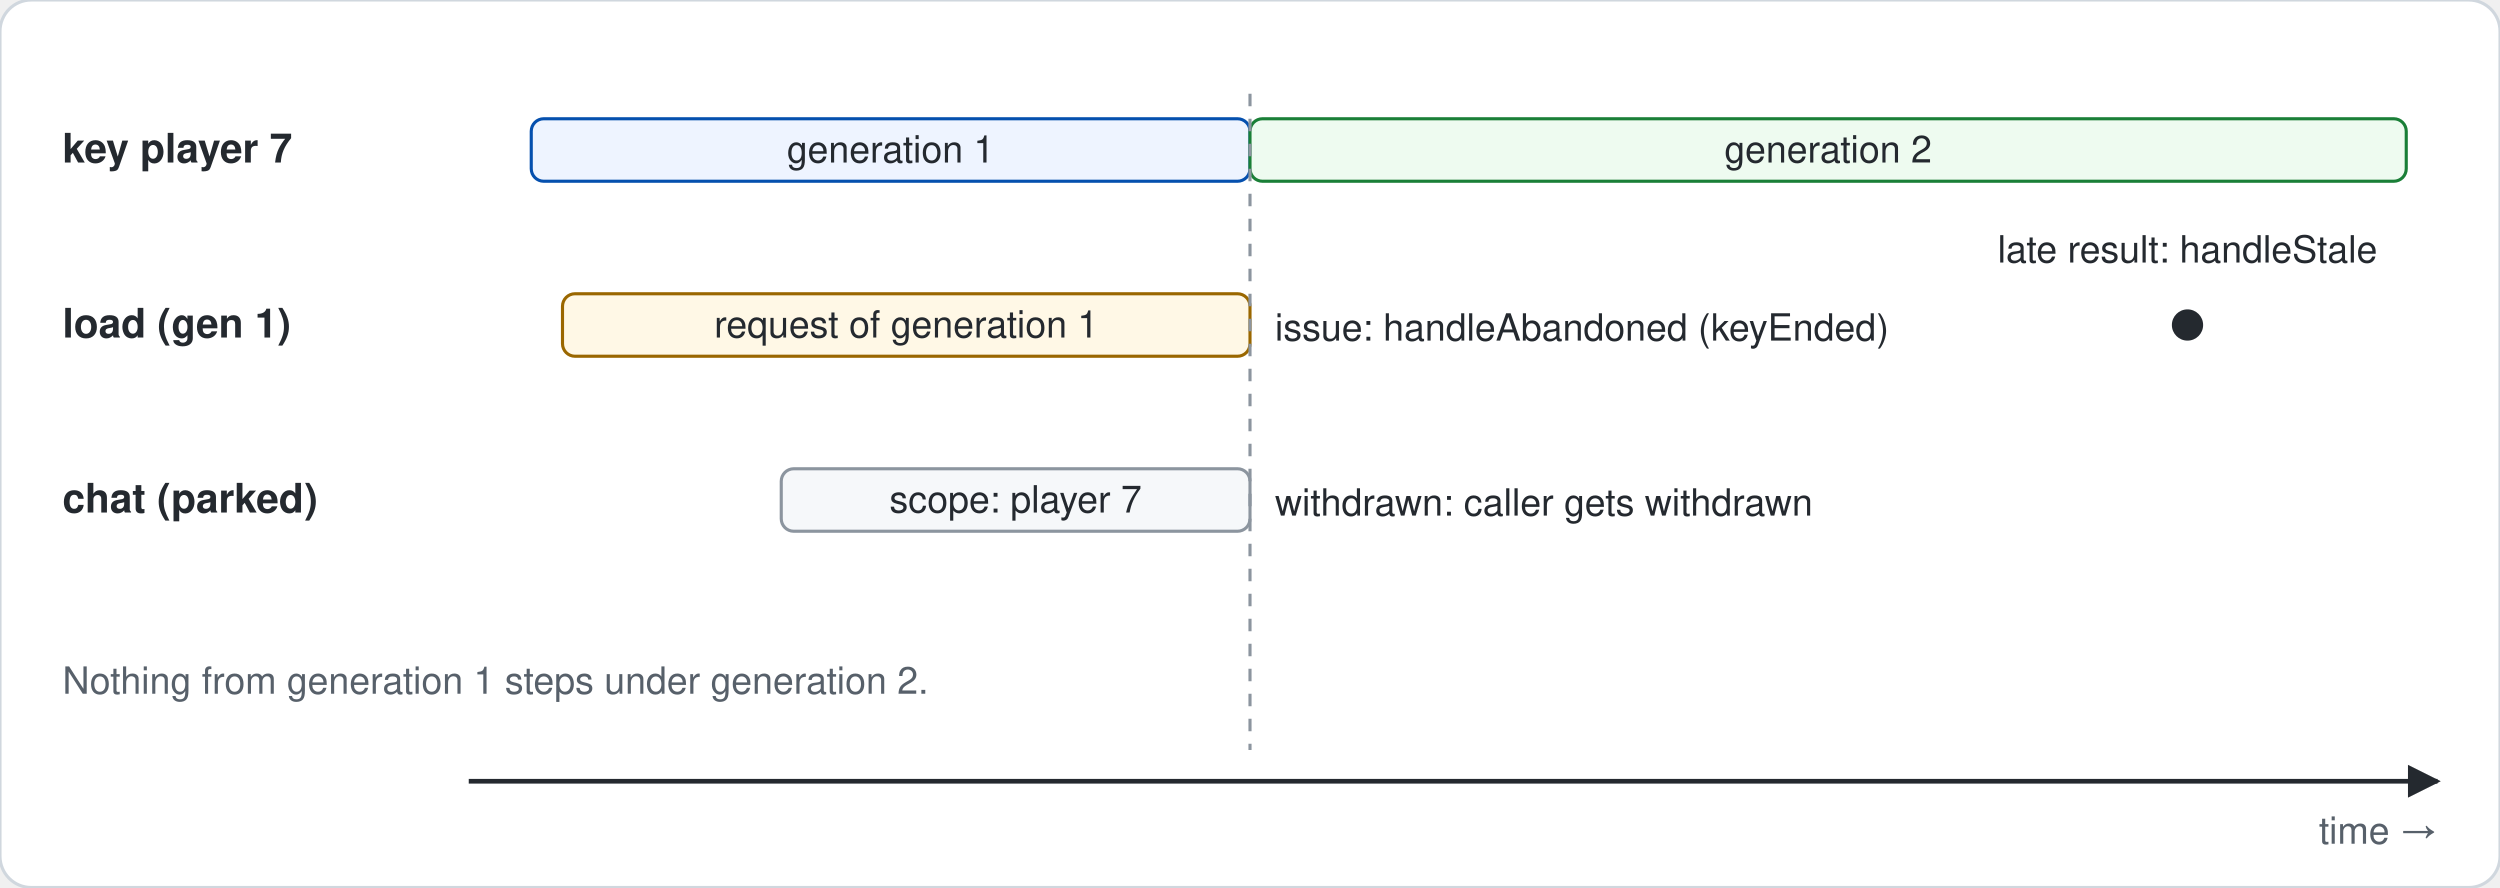
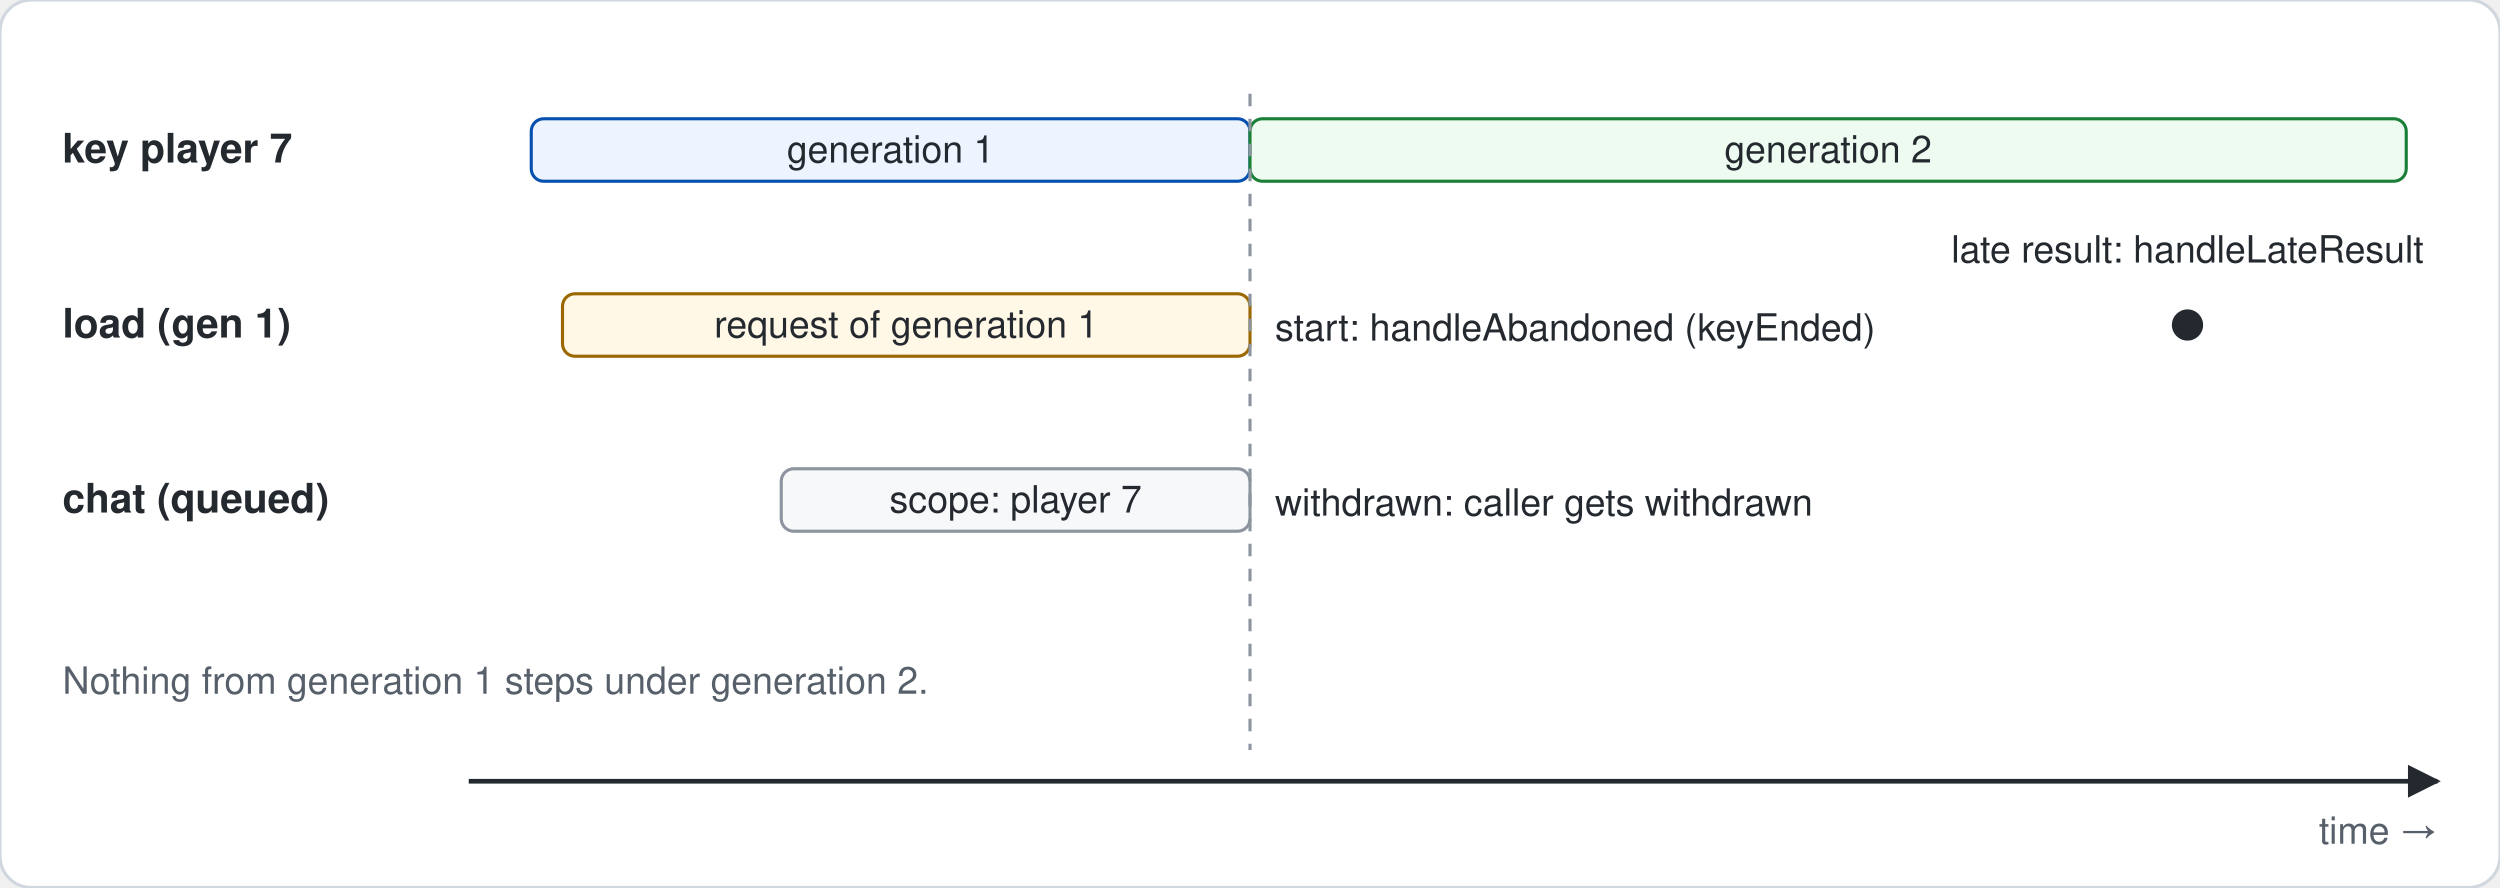
- <svg xmlns="http://www.w3.org/2000/svg" viewBox="0 0 800 284" width="800" height="284" role="img" aria-label="A supersede over time: issue starts generation 2; generation 1's request is abandoned, its late result is stale, and its parked inputs are withdrawn">
+ <svg xmlns="http://www.w3.org/2000/svg" viewBox="0 0 800 284" width="800" height="284" role="img" aria-label="A supersede over time: start begins generation 2; generation 1's request is abandoned, its late result is stale, and its queued inputs are withdrawn">
  <defs>
    <marker id="a" viewBox="0 0 10 10" refX="9" refY="5" markerWidth="7" markerHeight="7" orient="auto-start-reverse">
      <path d="M0,0 L10,5 L0,10 z" fill="#24292f" />
    </marker>
  </defs>
  <style>
    text { font-family: -apple-system, "Segoe UI", Helvetica, Arial, "PingFang TC", "Noto Sans CJK TC", sans-serif; fill: #24292f; }
    .lane { font-size: 13px; font-weight: 600; }
    .s { font-size: 12px; }
    .n { font-size: 12px; fill: #57606a; }
    .l { stroke: #24292f; stroke-width: 1.5; fill: none; marker-end: url(#a); }
    .d { stroke: #8c959f; stroke-width: 1; stroke-dasharray: 4 4; }
  </style>
  <rect x="0" y="0" width="800" height="284" rx="10" fill="#ffffff" stroke="#d0d7de" />
  <text class="lane" x="20" y="52">key player 7</text>
  <text class="lane" x="20" y="108">load (gen 1)</text>
-   <text class="lane" x="20" y="164">chat (parked)</text>
+   <text class="lane" x="20" y="164">chat (queued)</text>
  <path class="l" d="M150,250 L780,250" />
  <text class="n" x="780" y="270" text-anchor="end">time →</text>
  <rect x="170" y="38" width="230" height="20" rx="4" fill="#eef4ff" stroke="#0550ae" />
  <text class="s" x="285.0" y="52" text-anchor="middle">generation 1</text>
  <rect x="400" y="38" width="370" height="20" rx="4" fill="#eefbf0" stroke="#1a7f37" />
  <text class="s" x="585.0" y="52" text-anchor="middle">generation 2</text>
  <rect x="180" y="94" width="220" height="20" rx="4" fill="#fff8e6" stroke="#9a6700" />
  <text class="s" x="290.0" y="108" text-anchor="middle">request of generation 1</text>
  <circle cx="700" cy="104" r="5" fill="#24292f" />
-   <text class="s" x="700" y="84" text-anchor="middle">late result: handleStale</text>
+   <text class="s" x="700" y="84" text-anchor="middle">late result: handleLateResult</text>
  <rect x="250" y="150" width="150" height="20" rx="4" fill="#f6f8fa" stroke="#8c959f" />
  <text class="s" x="325.0" y="164" text-anchor="middle">scope: player 7</text>
  <line class="d" x1="400" y1="30" x2="400" y2="240" />
-   <text class="s" x="408" y="109">issue: handleAbandoned (keyEnded)</text>
+   <text class="s" x="408" y="109">start: handleAbandoned (keyEnded)</text>
  <text class="s" x="408" y="165">withdrawn: caller gets withdrawn</text>
  <text class="n" x="20" y="222">Nothing from generation 1 steps under generation 2.</text>
</svg>
